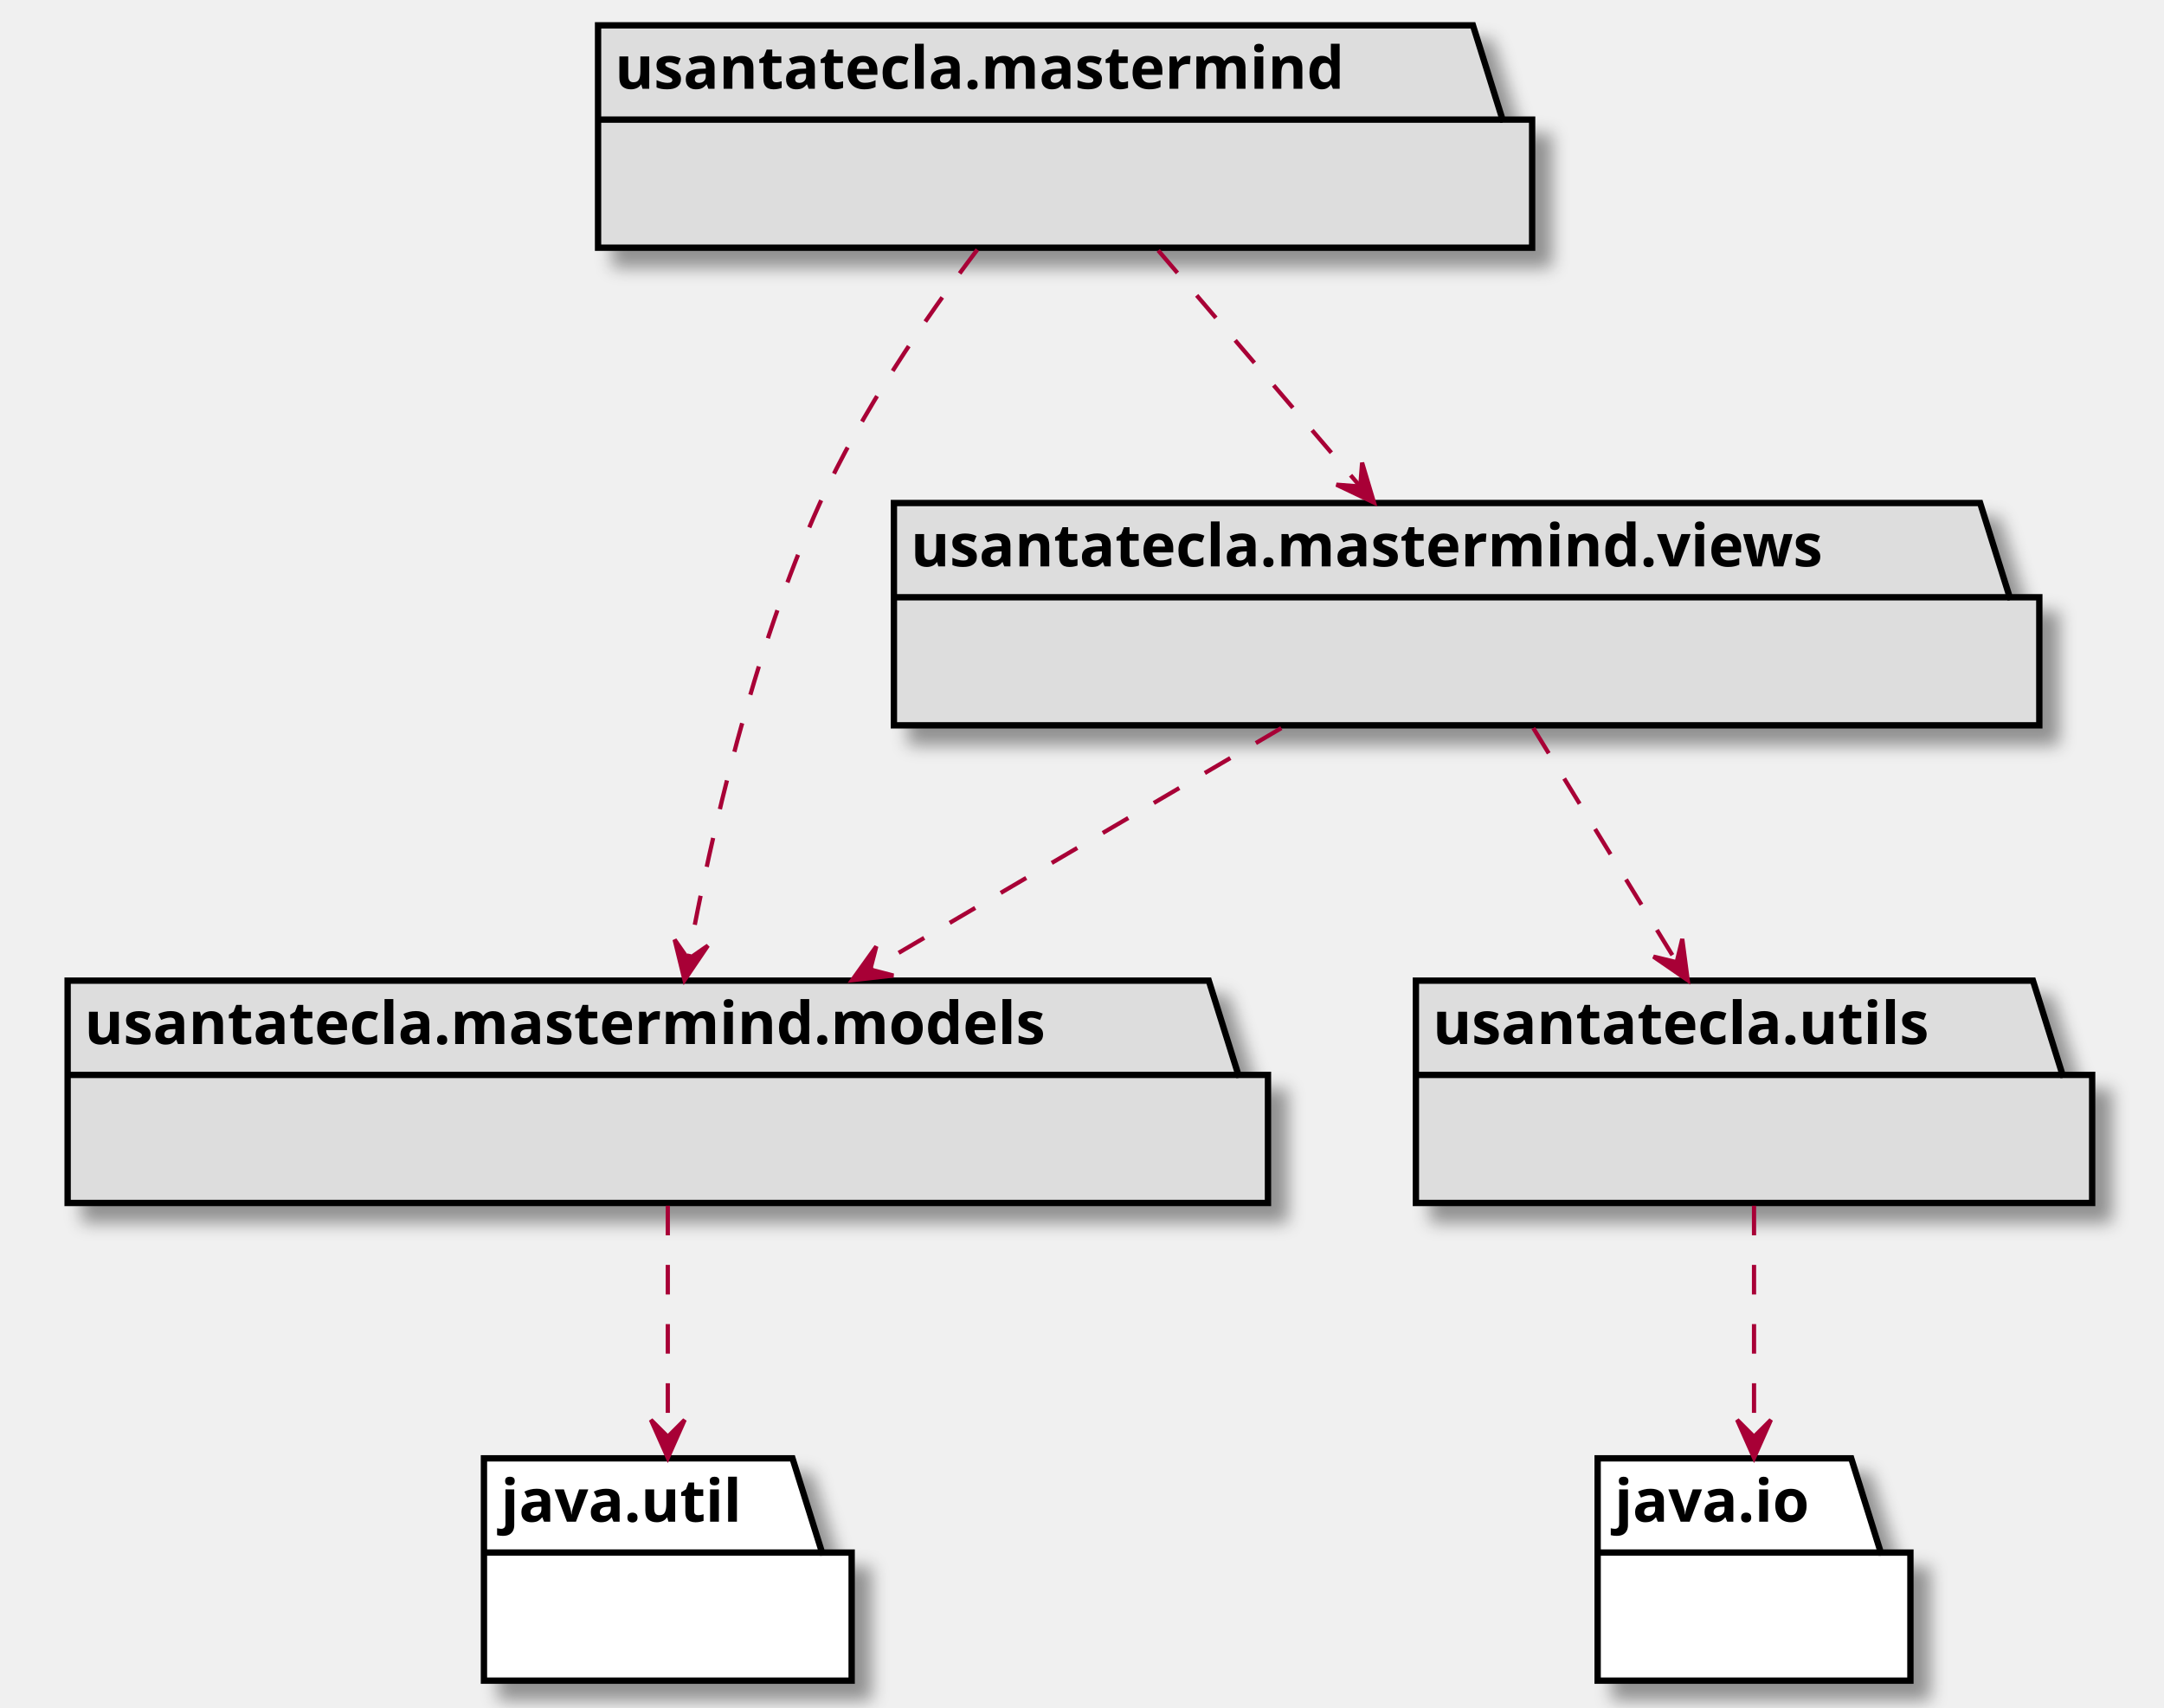
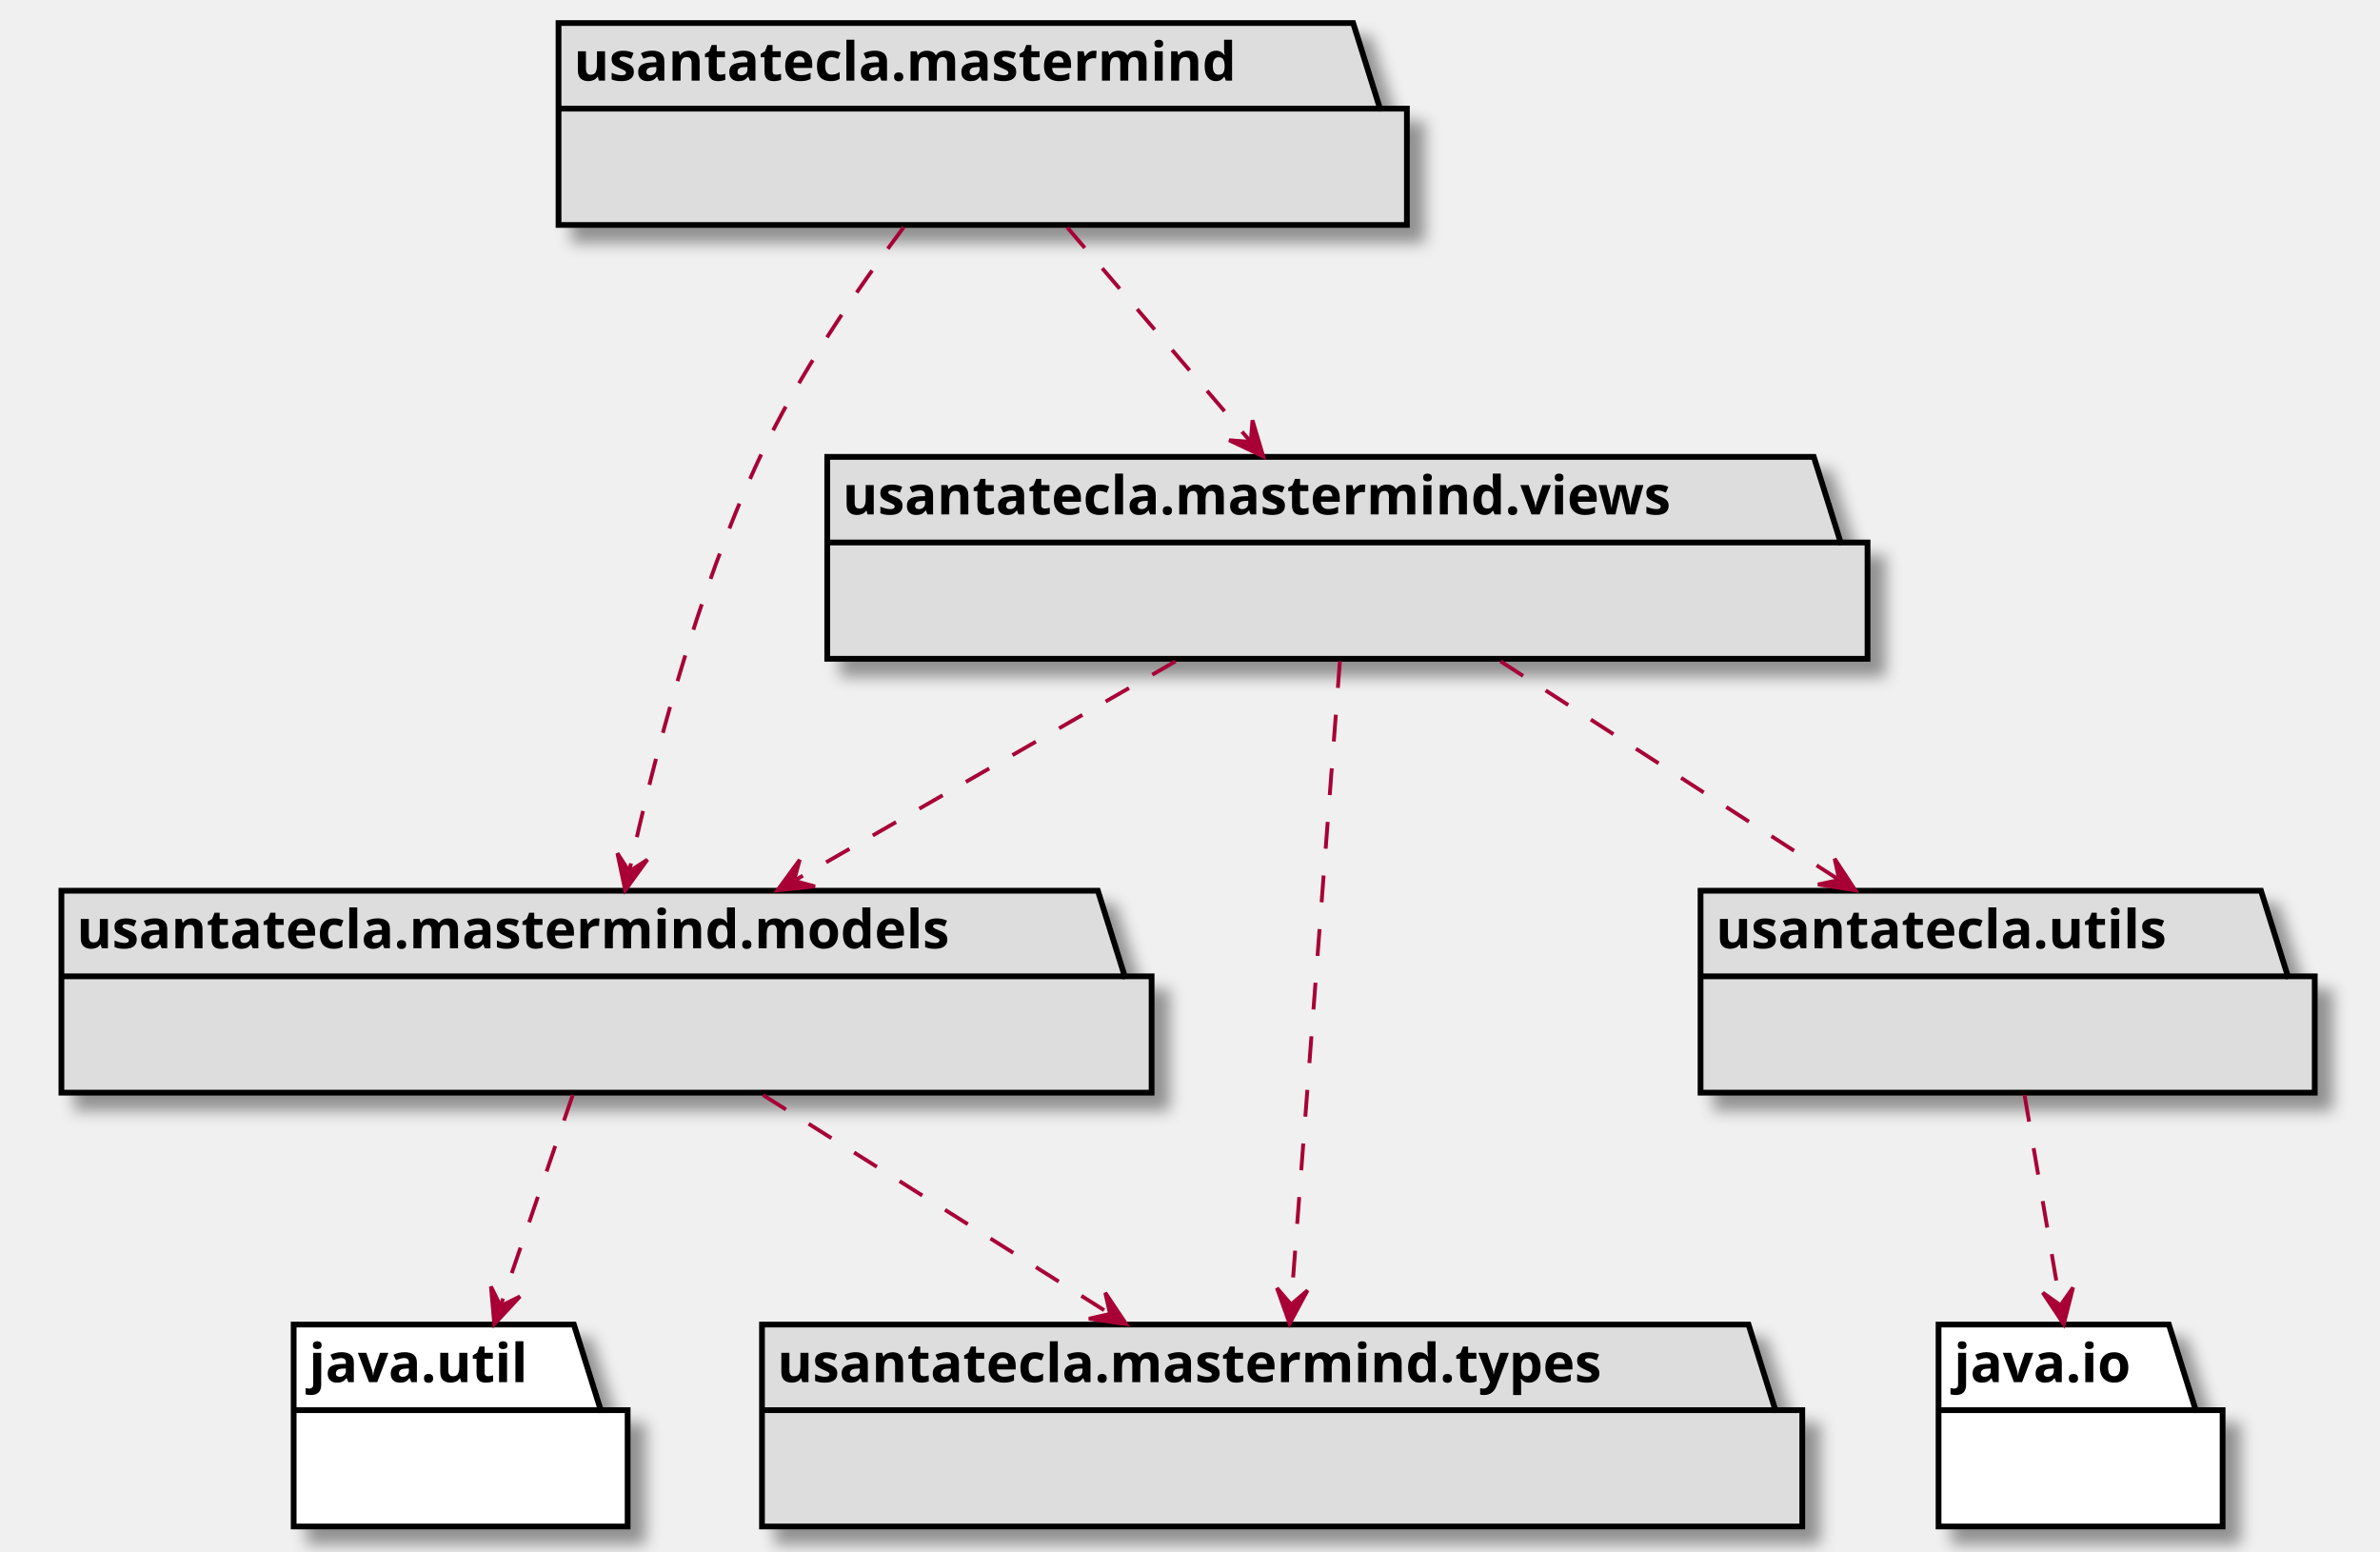
- <svg xmlns="http://www.w3.org/2000/svg" contentScriptType="application/ecmascript" contentStyleType="text/css" height="404px" preserveAspectRatio="none" style="width:512px;height:404px;" version="1.1" viewBox="0 0 512 404" width="512px" zoomAndPan="magnify">
+ <svg xmlns="http://www.w3.org/2000/svg" contentScriptType="application/ecmascript" contentStyleType="text/css" height="404px" preserveAspectRatio="none" style="width:620px;height:404px;" version="1.1" viewBox="0 0 620 404" width="620px" zoomAndPan="magnify">
  <defs>
-     <filter height="300%" id="f1joki3ds8618g" width="300%" x="-1" y="-1">
+     <filter height="300%" id="foepjeoai548q" width="300%" x="-1" y="-1">
      <feGaussianBlur result="blurOut" stdDeviation="2.0" />
      <feColorMatrix in="blurOut" result="blurOut2" type="matrix" values="0 0 0 0 0 0 0 0 0 0 0 0 0 0 0 0 0 0 .4 0" />
      <feOffset dx="4.0" dy="4.0" in="blurOut2" result="blurOut3" />
      <feBlend in="SourceGraphic" in2="blurOut3" mode="normal" />
    </filter>
  </defs>
  <g>
-     <polygon fill="#DDDDDD" filter="url(#f1joki3ds8618g)" points="141.5,6,348.5,6,355.5,28.297,362.5,28.297,362.5,58.594,141.5,58.594,141.5,6" style="stroke: #000000; stroke-width: 1.5;" />
-     <line style="stroke: #000000; stroke-width: 1.5;" x1="141.5" x2="355.5" y1="28.297" y2="28.297" />
-     <text fill="#000000" font-family="sans-serif" font-size="14" font-weight="bold" lengthAdjust="spacingAndGlyphs" textLength="201" x="145.5" y="20.995">usantatecla.mastermind</text>
-     <polygon fill="#DDDDDD" filter="url(#f1joki3ds8618g)" points="16,232,286,232,293,254.297,300,254.297,300,284.594,16,284.594,16,232" style="stroke: #000000; stroke-width: 1.5;" />
-     <line style="stroke: #000000; stroke-width: 1.5;" x1="16" x2="293" y1="254.297" y2="254.297" />
+     <polygon fill="#DDDDDD" filter="url(#foepjeoai548q)" points="145.5,6,352.5,6,359.5,28.297,366.5,28.297,366.5,58.594,145.5,58.594,145.5,6" style="stroke:#000000;stroke-width:1.5;" />
+     <line style="stroke:#000000;stroke-width:1.5;" x1="145.5" x2="359.5" y1="28.297" y2="28.297" />
+     <text fill="#000000" font-family="sans-serif" font-size="14" font-weight="bold" lengthAdjust="spacingAndGlyphs" textLength="201" x="149.5" y="20.995">usantatecla.mastermind</text>
+     <polygon fill="#DDDDDD" filter="url(#foepjeoai548q)" points="16,232,286,232,293,254.297,300,254.297,300,284.594,16,284.594,16,232" style="stroke:#000000;stroke-width:1.5;" />
+     <line style="stroke:#000000;stroke-width:1.5;" x1="16" x2="293" y1="254.297" y2="254.297" />
    <text fill="#000000" font-family="sans-serif" font-size="14" font-weight="bold" lengthAdjust="spacingAndGlyphs" textLength="264" x="20" y="246.995">usantatecla.mastermind.models</text>
-     <polygon fill="#FFFFFF" filter="url(#f1joki3ds8618g)" points="114.5,345,187.5,345,194.5,367.297,201.5,367.297,201.5,397.594,114.5,397.594,114.5,345" style="stroke: #000000; stroke-width: 1.5;" />
-     <line style="stroke: #000000; stroke-width: 1.5;" x1="114.5" x2="194.5" y1="367.297" y2="367.297" />
-     <text fill="#000000" font-family="sans-serif" font-size="14" font-weight="bold" lengthAdjust="spacingAndGlyphs" textLength="67" x="118.5" y="359.995">java.util</text>
-     <polygon fill="#DDDDDD" filter="url(#f1joki3ds8618g)" points="335,232,481,232,488,254.297,495,254.297,495,284.594,335,284.594,335,232" style="stroke: #000000; stroke-width: 1.5;" />
-     <line style="stroke: #000000; stroke-width: 1.5;" x1="335" x2="488" y1="254.297" y2="254.297" />
-     <text fill="#000000" font-family="sans-serif" font-size="14" font-weight="bold" lengthAdjust="spacingAndGlyphs" textLength="140" x="339" y="246.995">usantatecla.utils</text>
-     <polygon fill="#FFFFFF" filter="url(#f1joki3ds8618g)" points="378,345,438,345,445,367.297,452,367.297,452,397.594,378,397.594,378,345" style="stroke: #000000; stroke-width: 1.5;" />
-     <line style="stroke: #000000; stroke-width: 1.5;" x1="378" x2="445" y1="367.297" y2="367.297" />
-     <text fill="#000000" font-family="sans-serif" font-size="14" font-weight="bold" lengthAdjust="spacingAndGlyphs" textLength="54" x="382" y="359.995">java.io</text>
-     <polygon fill="#DDDDDD" filter="url(#f1joki3ds8618g)" points="211.5,119,468.5,119,475.5,141.297,482.5,141.297,482.5,171.594,211.5,171.594,211.5,119" style="stroke: #000000; stroke-width: 1.5;" />
-     <line style="stroke: #000000; stroke-width: 1.5;" x1="211.5" x2="475.5" y1="141.297" y2="141.297" />
-     <text fill="#000000" font-family="sans-serif" font-size="14" font-weight="bold" lengthAdjust="spacingAndGlyphs" textLength="251" x="215.5" y="133.995">usantatecla.mastermind.views</text>
-     <path codeLine="2" d="M274.034,59.245 C288.302,75.916 306.923,97.673 321.782,115.035 " fill="none" id="usantatecla.mastermind-to-usantatecla.mastermind.views" style="stroke: #A80036; stroke-width: 1.0; stroke-dasharray: 7.0,7.0;" />
-     <polygon fill="#A80036" points="325.086,118.895,322.272,109.457,321.835,115.097,316.195,114.659,325.086,118.895" style="stroke: #A80036; stroke-width: 1.0;" />
-     <path codeLine="3" d="M231.233,59.066 C218.881,75.374 203.766,97.431 194,119 C178.034,154.262 168.167,197.903 162.89,226.663 " fill="none" id="usantatecla.mastermind-to-usantatecla.mastermind.models" style="stroke: #A80036; stroke-width: 1.0; stroke-dasharray: 7.0,7.0;" />
-     <polygon fill="#A80036" points="161.957,231.855,167.486,223.704,162.841,226.934,159.612,222.29,161.957,231.855" style="stroke: #A80036; stroke-width: 1.0;" />
-     <path d="M158,285.245 C158,301.496 158,322.579 158,339.714 " fill="none" id="usantatecla.mastermind.models-to-java.util" style="stroke: #A80036; stroke-width: 1.0; stroke-dasharray: 7.0,7.0;" />
-     <polygon fill="#A80036" points="158,344.895,162,335.895,158,339.895,154,335.895,158,344.895" style="stroke: #A80036; stroke-width: 1.0;" />
-     <path d="M415,285.245 C415,301.496 415,322.579 415,339.714 " fill="none" id="usantatecla.utils-to-java.io" style="stroke: #A80036; stroke-width: 1.0; stroke-dasharray: 7.0,7.0;" />
-     <polygon fill="#A80036" points="415,344.895,419,335.895,415,339.895,411,335.895,415,344.895" style="stroke: #A80036; stroke-width: 1.0;" />
-     <path d="M303.165,172.245 C274.062,189.336 235.859,211.773 205.948,229.34 " fill="none" id="usantatecla.mastermind.views-to-usantatecla.mastermind.models" style="stroke: #A80036; stroke-width: 1.0; stroke-dasharray: 7.0,7.0;" />
-     <polygon fill="#A80036" points="201.598,231.895,211.384,230.787,205.91,229.363,207.334,223.889,201.598,231.895" style="stroke: #A80036; stroke-width: 1.0;" />
-     <path d="M362.771,172.245 C372.899,188.776 386.09,210.308 396.681,227.597 " fill="none" id="usantatecla.mastermind.views-to-usantatecla.utils" style="stroke: #A80036; stroke-width: 1.0; stroke-dasharray: 7.0,7.0;" />
-     <polygon fill="#A80036" points="399.314,231.895,398.021,222.131,396.701,227.632,391.2,226.312,399.314,231.895" style="stroke: #A80036; stroke-width: 1.0;" />
+     <polygon fill="#DDDDDD" filter="url(#foepjeoai548q)" points="198.5,345,455.5,345,462.5,367.297,469.5,367.297,469.5,397.594,198.5,397.594,198.5,345" style="stroke:#000000;stroke-width:1.5;" />
+     <line style="stroke:#000000;stroke-width:1.5;" x1="198.5" x2="462.5" y1="367.297" y2="367.297" />
+     <text fill="#000000" font-family="sans-serif" font-size="14" font-weight="bold" lengthAdjust="spacingAndGlyphs" textLength="251" x="202.5" y="359.995">usantatecla.mastermind.types</text>
+     <polygon fill="#FFFFFF" filter="url(#foepjeoai548q)" points="76.5,345,149.5,345,156.5,367.297,163.5,367.297,163.5,397.594,76.5,397.594,76.5,345" style="stroke:#000000;stroke-width:1.5;" />
+     <line style="stroke:#000000;stroke-width:1.5;" x1="76.5" x2="156.5" y1="367.297" y2="367.297" />
+     <text fill="#000000" font-family="sans-serif" font-size="14" font-weight="bold" lengthAdjust="spacingAndGlyphs" textLength="67" x="80.5" y="359.995">java.util</text>
+     <polygon fill="#DDDDDD" filter="url(#foepjeoai548q)" points="443,232,589,232,596,254.297,603,254.297,603,284.594,443,284.594,443,232" style="stroke:#000000;stroke-width:1.5;" />
+     <line style="stroke:#000000;stroke-width:1.5;" x1="443" x2="596" y1="254.297" y2="254.297" />
+     <text fill="#000000" font-family="sans-serif" font-size="14" font-weight="bold" lengthAdjust="spacingAndGlyphs" textLength="140" x="447" y="246.995">usantatecla.utils</text>
+     <polygon fill="#FFFFFF" filter="url(#foepjeoai548q)" points="505,345,565,345,572,367.297,579,367.297,579,397.594,505,397.594,505,345" style="stroke:#000000;stroke-width:1.5;" />
+     <line style="stroke:#000000;stroke-width:1.5;" x1="505" x2="572" y1="367.297" y2="367.297" />
+     <text fill="#000000" font-family="sans-serif" font-size="14" font-weight="bold" lengthAdjust="spacingAndGlyphs" textLength="54" x="509" y="359.995">java.io</text>
+     <polygon fill="#DDDDDD" filter="url(#foepjeoai548q)" points="215.5,119,472.5,119,479.5,141.297,486.5,141.297,486.5,171.594,215.5,171.594,215.5,119" style="stroke:#000000;stroke-width:1.5;" />
+     <line style="stroke:#000000;stroke-width:1.5;" x1="215.5" x2="479.5" y1="141.297" y2="141.297" />
+     <text fill="#000000" font-family="sans-serif" font-size="14" font-weight="bold" lengthAdjust="spacingAndGlyphs" textLength="251" x="219.5" y="133.995">usantatecla.mastermind.views</text>
+     <path codeLine="2" d="M278.034,59.245 C292.302,75.916 310.923,97.673 325.782,115.035 " fill="none" id="usantatecla.mastermind-to-usantatecla.mastermind.views" style="stroke:#A80036;stroke-width:1.0;stroke-dasharray:7.0,7.0;" />
+     <polygon fill="#A80036" points="329.086,118.895,326.272,109.457,325.835,115.097,320.195,114.659,329.086,118.895" style="stroke:#A80036;stroke-width:1.0;" />
+     <path codeLine="3" d="M235.436,59.159 C223.161,75.503 208.055,97.564 198,119 C181.44,154.303 170.221,197.935 163.976,226.682 " fill="none" id="usantatecla.mastermind-to-usantatecla.mastermind.models" style="stroke:#A80036;stroke-width:1.0;stroke-dasharray:7.0,7.0;" />
+     <polygon fill="#A80036" points="162.867,231.871,168.658,223.905,163.911,226.981,160.835,222.234,162.867,231.871" style="stroke:#A80036;stroke-width:1.0;" />
+     <path codeLine="6" d="M198.82,285.245 C225.81,302.266 261.205,324.59 289.007,342.124 " fill="none" id="usantatecla.mastermind.models-to-usantatecla.mastermind.types" style="stroke:#A80036;stroke-width:1.0;stroke-dasharray:7.0,7.0;" />
+     <polygon fill="#A80036" points="293.401,344.895,287.922,336.711,289.172,342.228,283.655,343.477,293.401,344.895" style="stroke:#A80036;stroke-width:1.0;" />
+     <path d="M149.187,285.245 C143.575,301.636 136.281,322.943 130.388,340.156 " fill="none" id="usantatecla.mastermind.models-to-java.util" style="stroke:#A80036;stroke-width:1.0;stroke-dasharray:7.0,7.0;" />
+     <polygon fill="#A80036" points="128.766,344.895,135.466,337.676,130.386,340.165,127.897,335.085,128.766,344.895" style="stroke:#A80036;stroke-width:1.0;" />
+     <path d="M527.407,285.245 C530.188,301.496 533.797,322.579 536.73,339.714 " fill="none" id="usantatecla.utils-to-java.io" style="stroke:#A80036;stroke-width:1.0;stroke-dasharray:7.0,7.0;" />
+     <polygon fill="#A80036" points="537.617,344.895,540.041,335.349,536.773,339.967,532.156,336.699,537.617,344.895" style="stroke:#A80036;stroke-width:1.0;" />
+     <path d="M306.237,172.245 C276.519,189.336 237.507,211.773 206.963,229.34 " fill="none" id="usantatecla.mastermind.views-to-usantatecla.mastermind.models" style="stroke:#A80036;stroke-width:1.0;stroke-dasharray:7.0,7.0;" />
+     <polygon fill="#A80036" points="202.52,231.895,212.316,230.875,206.854,229.402,208.327,223.94,202.52,231.895" style="stroke:#A80036;stroke-width:1.0;" />
+     <path d="M349.05,172.196 C345.907,213.606 339.733,294.957 336.352,339.514 " fill="none" id="usantatecla.mastermind.views-to-usantatecla.mastermind.types" style="stroke:#A80036;stroke-width:1.0;stroke-dasharray:7.0,7.0;" />
+     <polygon fill="#A80036" points="335.953,344.76,340.623,336.089,336.332,339.774,332.646,335.483,335.953,344.76" style="stroke:#A80036;stroke-width:1.0;" />
+     <path d="M390.893,172.245 C417.269,189.266 451.86,211.59 479.029,229.124 " fill="none" id="usantatecla.mastermind.views-to-usantatecla.utils" style="stroke:#A80036;stroke-width:1.0;stroke-dasharray:7.0,7.0;" />
+     <polygon fill="#A80036" points="483.324,231.895,477.931,223.654,479.123,229.184,473.593,230.376,483.324,231.895" style="stroke:#A80036;stroke-width:1.0;" />
  </g>
</svg>
